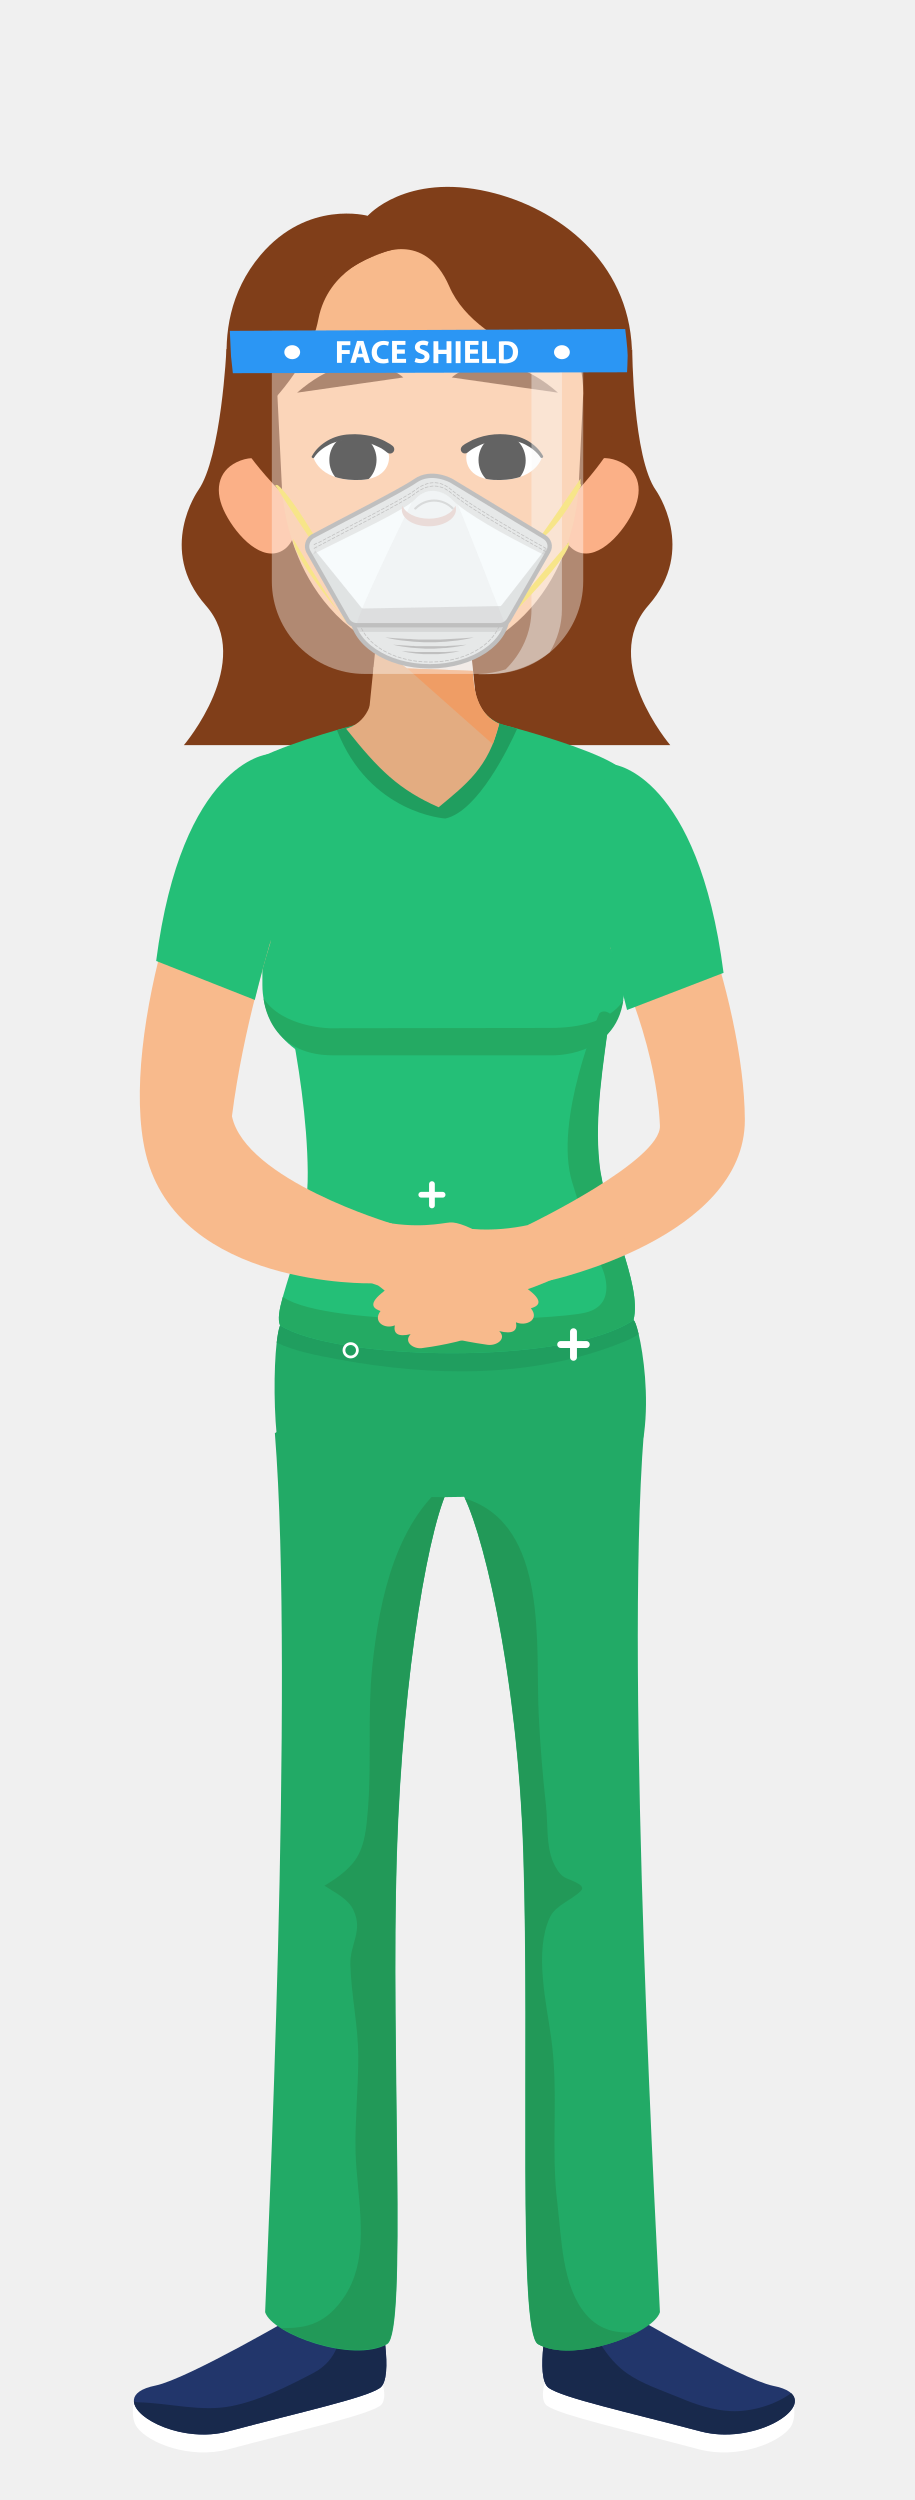
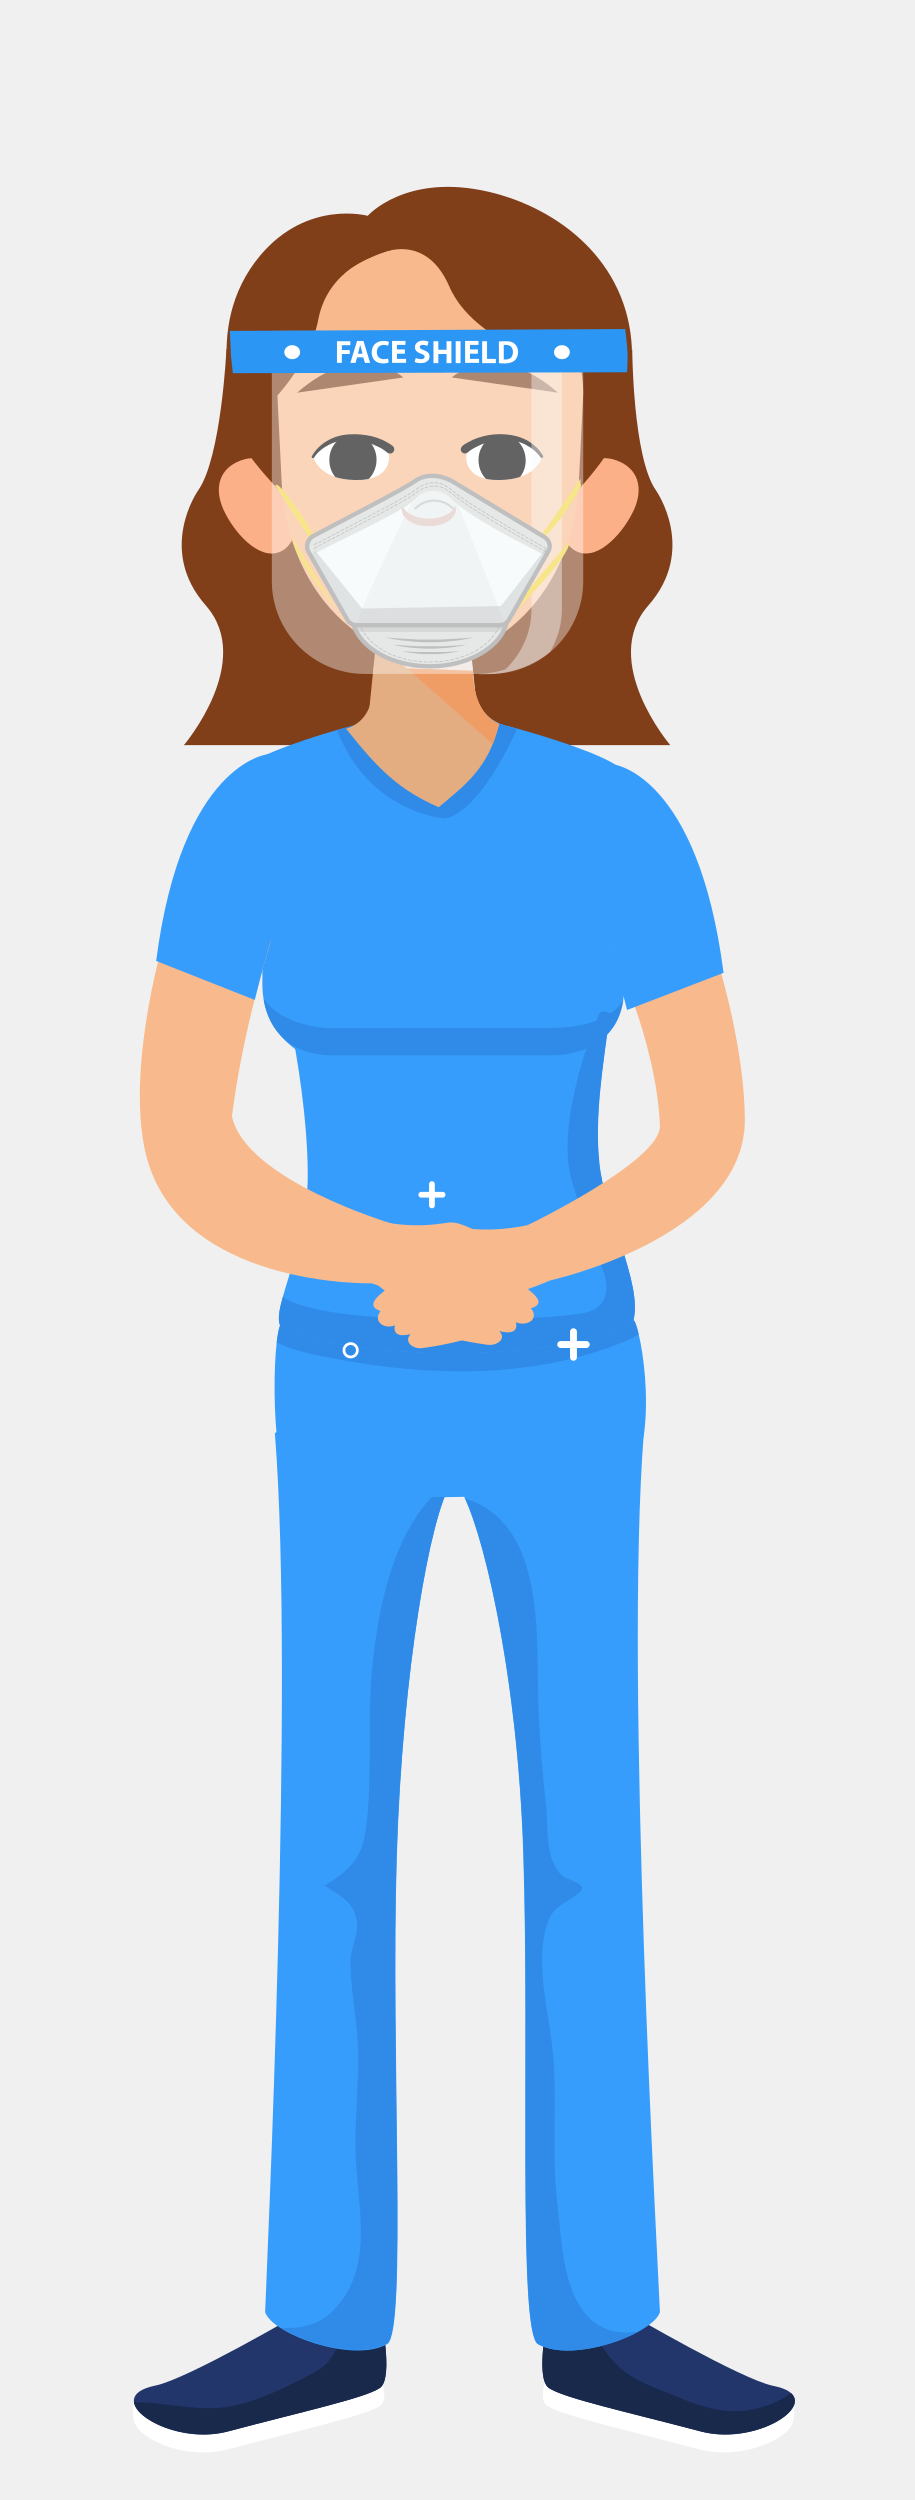
<svg xmlns="http://www.w3.org/2000/svg" xmlns:xlink="http://www.w3.org/1999/xlink" version="1.1" id="Layer_1" x="0px" y="0px" viewBox="0 0 300.5 821.3" style="enable-background:new 0 0 300.5 821.3;" xml:space="preserve">
  <style type="text/css">
	.st0{fill:#FFFFFF;}
	.st1{fill:#22366B;}
	.st2{fill:#18294C;}
- 	.st3{fill:#22AA66;}
- 	.st4{fill:#229958;}
- 	.st5{fill:#209E5F;}
- 	.st6{fill:#803E19;}
- 	.st7{fill:#FBB087;}
- 	.st8{fill:#EF9D65;}
- 	.st9{fill:#E3AC81;}
- 	.st10{fill:#EBE0DA;}
- 	.st11{fill:#F8BA8C;}
- 	.st12{clip-path:url(#SVGID_2_);}
- 	.st13{clip-path:url(#SVGID_4_);}
- 	.st14{fill:#793B16;}
- 	.st15{fill:#24BF77;}
- 	.st16{fill:#24AA63;}
- 	.st17{fill:none;stroke:#FFFFFF;stroke-width:2.27;stroke-linecap:round;stroke-linejoin:round;}
- 	.st18{fill:none;stroke:#FFFFFF;stroke-width:1.89;stroke-linecap:round;stroke-linejoin:round;}
- 	.st19{fill:none;stroke:#FFFFFF;stroke-width:0.91;stroke-linecap:round;stroke-linejoin:round;}
- 	.st20{opacity:0.39;fill:#FFFFFF;enable-background:new    ;}
- 	.st21{opacity:0.42;fill:#F9F9F9;enable-background:new    ;}
- 	.st22{fill:#2B96F4;}
- 	.st23{fill:#F7E589;}
- 	.st24{fill:#E6E8E8;}
- 	.st25{fill:none;stroke:#BFBFBF;stroke-width:1.433;stroke-miterlimit:10;}
- 	.st26{fill:none;stroke:#BFBFBF;stroke-width:0.249;stroke-miterlimit:10;stroke-dasharray:0,0.498,1.246,0,0,0;}
- 	.st27{opacity:0.4;fill:#BFBFBF;enable-background:new    ;}
- 	.st28{fill:none;stroke:#BFBFBF;stroke-width:0.239;stroke-miterlimit:10;stroke-dasharray:1.194,0,0,0;}
- 	.st29{fill:none;stroke:#BFBFBF;stroke-width:0.239;stroke-miterlimit:10;stroke-dasharray:0,0.468,1.194,0,0,0;}
- 	.st30{fill:#BFBFBF;}
- 	.st31{fill:#F7FBFC;}
- 	.st32{opacity:0.3;}
- 	.st33{opacity:0.4;clip-path:url(#SVGID_6_);fill:#BFBFBF;enable-background:new    ;}
- 	.st34{opacity:0.5;}
- 	.st35{fill:#EADBD8;}
+ 	.st3{fill:#369DFD;}
+ 	.st4{fill:#2F8BE7;}
+ 	.st5{fill:#803E19;}
+ 	.st6{fill:#FBB087;}
+ 	.st7{fill:none;}
+ 	.st8{fill:#E3AC81;}
+ 	.st9{fill:#EBE0DA;}
+ 	.st10{fill:#F8BA8C;}
+ 	.st11{clip-path:url(#SVGID_2_);}
+ 	.st12{clip-path:url(#SVGID_4_);}
+ 	.st13{fill:#793B16;}
+ 	.st14{fill:#EF9D65;}
+ 	.st15{fill:none;stroke:#FFFFFF;stroke-width:2.27;stroke-linecap:round;stroke-linejoin:round;}
+ 	.st16{fill:none;stroke:#FFFFFF;stroke-width:1.89;stroke-linecap:round;stroke-linejoin:round;}
+ 	.st17{fill:none;stroke:#FFFFFF;stroke-width:0.91;stroke-linecap:round;stroke-linejoin:round;}
+ 	.st18{opacity:0.39;fill:#FFFFFF;enable-background:new    ;}
+ 	.st19{opacity:0.42;fill:#F9F9F9;enable-background:new    ;}
+ 	.st20{fill:#2B96F4;}
+ 	.st21{fill:#F7E589;}
+ 	.st22{fill:#E6E8E8;}
+ 	.st23{fill:none;stroke:#BFBFBF;stroke-width:1.433;stroke-miterlimit:10;}
+ 	.st24{fill:none;stroke:#BFBFBF;stroke-width:0.249;stroke-miterlimit:10;stroke-dasharray:0,0.498,1.246,0,0,0;}
+ 	.st25{opacity:0.4;fill:#BFBFBF;enable-background:new    ;}
+ 	.st26{fill:none;stroke:#BFBFBF;stroke-width:0.239;stroke-miterlimit:10;stroke-dasharray:1.194,0,0,0;}
+ 	.st27{fill:none;stroke:#BFBFBF;stroke-width:0.239;stroke-miterlimit:10;stroke-dasharray:0,0.468,1.194,0,0,0;}
+ 	.st28{fill:#BFBFBF;}
+ 	.st29{fill:#F7FBFC;}
+ 	.st30{opacity:0.3;}
+ 	.st31{opacity:0.4;clip-path:url(#SVGID_6_);fill:#BFBFBF;enable-background:new    ;}
+ 	.st32{opacity:0.5;}
+ 	.st33{fill:#EADBD8;}
</style>
  <g id="BACKGROUND">
</g>
  <g id="OBJECT">
    <path class="st0" d="M74.8,804.7c24.4-6.5,45.1-11.1,50-14.3c3.3-2.2-0.1-10.7-0.1-10.7L98.4,766L44,788.8c0,0-1.3,5.4,1,8.6   C48.9,802.7,62.5,807.9,74.8,804.7z" />
    <path class="st0" d="M229.8,804.7c-24.4-6.5-45.1-11.1-50-14.3c-3.3-2.2,0.1-10.7,0.1-10.7l26.3-13.7l54.4,22.9c0,0,1.3,5.4-1,8.6   C255.7,802.7,242.1,807.9,229.8,804.7z" />
    <path class="st1" d="M230.3,798.8c-24.4-6.5-45.2-11-50-14.3s0-24.9,0-24.9l26.4,0.5c0,0,36.7,21.5,47.3,23.7   C273.1,787.5,250,803.9,230.3,798.8z" />
    <path class="st2" d="M259.9,786.2c-5.4,4-13.4,6.2-19.8,5.9c-5.9-0.3-11.4-2.1-16.8-4.4c-5.6-2.3-12.3-4.5-17.3-8   c-7.2-5.1-10.4-12.9-15.2-19.9l-10.5-0.2c0,0-4.8,21.5,0,24.9c4.8,3.3,25.6,7.9,50,14.3C247,803.2,266.2,792,259.9,786.2z" />
    <path class="st3" d="M151.2,489.4c6.7,10.5,18.8,58.9,20.7,119.6c2.1,65.5-1.9,157.2,4.8,161.1c11.3,6.4,37.8-3.3,40.1-10.5   c-0.5-13.9-11.7-207.7-5.3-288.7C174.1,449.1,136,465.4,151.2,489.4z" />
    <path class="st4" d="M192.4,760.2c-7.8-9.2-7.9-25-9.3-36.4c-2.2-18.1,0.5-35.9-2-54.1c-1.6-11.8-5.7-28.6-0.4-39.9   c1.9-4,7.4-5.7,10.2-8.7c1.9-2-4.3-3.6-5.5-4.4c-1.7-1-2.9-3.2-3.7-5c-2.3-5.4-1.7-12.5-2.3-18.3c-1.1-9.8-1.9-19.7-2.4-29.5   c-1.2-22.8,3.6-63-24.2-71.6c6.9,14.8,17.4,60.5,19.2,116.7c2.1,65.5-1.9,157.2,4.8,161.1c8,4.6,23.7,1,32.9-4.1   C203.3,766.8,197.2,765.9,192.4,760.2z" />
    <path class="st1" d="M74.8,798.8c24.4-6.5,45.2-11,50-14.3s0-24.9,0-24.9L98.4,760c0,0-36.7,21.5-47.3,23.7   C32,787.5,55.2,803.9,74.8,798.8z" />
    <path class="st2" d="M124.8,759.6l-14,0.3c2.4,7.1,0.2,15.5-7.9,19.7c-8.2,4.3-17.6,9-26.6,10.8c-10.1,2.1-20.8-1-31-1.2   c-0.5,0-0.9-0.1-1.3-0.3c0.2,5.9,16.4,13.7,30.8,9.9c24.4-6.5,45.2-11,50-14.3C129.6,781.1,124.8,759.6,124.8,759.6z" />
    <path class="st3" d="M148.1,487.5c-6.7,10.5-15.8,60.8-17.7,121.5c-2.1,65.5,3.5,157.2-3.2,161.1c-11.3,6.4-37.8-3.3-40.1-10.5   c0.5-14.3,9.7-207.4,3.2-288.8C127.8,449,163.3,463.6,148.1,487.5z" />
    <path class="st4" d="M148.1,487.5c0.5-0.8,0.9-1.5,1.3-2.3c-19.2,13-24.8,40.2-27.1,62.3c-1.6,15.6-0.2,31-1.4,46.5   c-0.5,6.1-0.9,13.2-5,18.1c-2.6,3.1-5.9,5.3-9.3,7.4c3.5,2.3,7.8,4.3,9.5,8c3.3,7-1.2,11-1,18c0.3,10.1,2.6,20.1,2.6,30.3   c0,10.3-1.1,20.5-0.9,30.8c0.3,15.1,5.4,33.8-3.4,47.5c-6,9.2-12.5,10.9-21,10.7c8.9,5.6,26.2,10,34.7,5.1   c6.7-3.8,1.1-95.6,3.2-161.1C132.3,548.3,141.4,498.1,148.1,487.5z" />
    <path class="st3" d="M211.6,470.9c-3.2,26.1-117,27.9-120.2,4.9c-1.5-10.9-1.5-26-0.5-34.8c0.3-2.4,0.6-4.3,1.1-5.6   c2-6,112.9-18.2,116.1-1.7c0.4,0,1,1.7,1.7,4.5C211.4,445,213.2,458.4,211.6,470.9z" />
-     <path class="st5" d="M209.8,438.3c-1.7,1.2-3.6,2-5.6,2.8c-29.4,11.8-62.5,11.2-93.6,5.4c-6.3-1.2-13.5-2.5-19.7-5.4   c0.3-2.4,0.6-4.3,1.1-5.6c2-6,112.9-18.2,116.1-1.7C208.5,433.7,209.1,435.4,209.8,438.3z" />
+     <path class="st4" d="M209.8,438.3c-1.7,1.2-3.6,2-5.6,2.8c-29.4,11.8-62.5,11.2-93.6,5.4c-6.3-1.2-13.5-2.5-19.7-5.4   c0.3-2.4,0.6-4.3,1.1-5.6c2-6,112.9-18.2,116.1-1.7C208.5,433.7,209.1,435.4,209.8,438.3z" />
    <g>
-       <path class="st6" d="M74.4,114.7c0,0-1.7,35.7-9.3,46.4c0,0-13.7,19.4,2.5,37.8s-7.2,45.9-7.2,45.9H139V110.1L74.4,114.7z" />
-       <path class="st6" d="M207.7,114.8c0,0,0.2,35.6,7.8,46.3c0,0,13.7,19.4-2.5,37.8s7.2,45.9,7.2,45.9h-78.5V110.1L207.7,114.8z" />
-       <path class="st6" d="M203.4,125.9c0,34.8-28.2,62.9-62.9,62.9s-62.9-28.2-62.9-62.9c0-34.8,28.2-57.6,62.9-57.6    S203.4,91.1,203.4,125.9z" />
-       <g>
-         <g>
-           <g>
-             <path class="st7" d="M95.6,159.9c3.2,7.2,3,18.9-3.9,21.5s-15-6.7-18.3-14c-3.2-7.2-1.3-13.5,5.6-16.1       C85.9,148.7,92.4,152.6,95.6,159.9z" />
-           </g>
-         </g>
-         <line class="st8" x1="81.1" y1="160" x2="92.6" y2="169.1" />
-       </g>
-       <g>
-         <g>
-           <g>
-             <path class="st7" d="M186.1,159.9c-3.2,7.2-3,18.9,3.9,21.5s15-6.7,18.3-14c3.2-7.2,1.3-13.5-5.6-16.1       C195.8,148.7,189.3,152.6,186.1,159.9z" />
-           </g>
-         </g>
-         <line class="st8" x1="201.8" y1="160" x2="190.3" y2="169.1" />
-       </g>
-       <path class="st6" d="M198.4,150.5c0,0-25.1,37-57,37s-58.8-37-58.8-37c0-30.6,26.9-74,58.8-74S198.4,119.8,198.4,150.5z" />
-       <g>
-         <polygon class="st9" points="124.7,199.6 117.4,271.5 160.5,271.5 153.1,198.9    " />
-         <polygon class="st10" points="123.7,211.8 157.2,237.7 153.6,202.9    " />
-       </g>
-       <g>
-         <g>
-           <path id="XMLID_12_" class="st11" d="M141.4,80.3L141.4,80.3c-26.7,0-50.3,23.4-50.3,48.9l1.5,30.6c0,0,0.6,43.4,41.7,56.6      c4.6,1.5,9.5,1.5,14.1,0c41.2-13.2,41.7-56.6,41.7-56.6l1.5-30.6C191.7,103.7,168.1,80.3,141.4,80.3z" />
+       <path class="st5" d="M74.4,114.7c0,0-1.7,35.7-9.3,46.4c0,0-13.7,19.4,2.5,37.8s-7.2,45.9-7.2,45.9H139V110.1L74.4,114.7z" />
+       <path class="st5" d="M207.7,114.8c0,0,0.2,35.6,7.8,46.3c0,0,13.7,19.4-2.5,37.8s7.2,45.9,7.2,45.9h-78.5V110.1L207.7,114.8z" />
+       <path class="st5" d="M203.4,125.9c0,34.8-28.2,62.9-62.9,62.9s-62.9-28.2-62.9-62.9c0-34.8,28.2-57.6,62.9-57.6    S203.4,91.1,203.4,125.9z" />
+       <g>
+         <g>
+           <g>
+             <path class="st6" d="M95.6,159.9c3.2,7.2,3,18.9-3.9,21.5s-15-6.7-18.3-14c-3.2-7.2-1.3-13.5,5.6-16.1       C85.9,148.7,92.4,152.6,95.6,159.9z" />
+           </g>
+         </g>
+         <line class="st7" x1="81.1" y1="160" x2="92.6" y2="169.1" />
+       </g>
+       <g>
+         <g>
+           <g>
+             <path class="st6" d="M186.1,159.9c-3.2,7.2-3,18.9,3.9,21.5s15-6.7,18.3-14c3.2-7.2,1.3-13.5-5.6-16.1       C195.8,148.7,189.3,152.6,186.1,159.9z" />
+           </g>
+         </g>
+         <line class="st7" x1="201.8" y1="160" x2="190.3" y2="169.1" />
+       </g>
+       <path class="st5" d="M198.4,150.5c0,0-25.1,37-57,37s-58.8-37-58.8-37c0-30.6,26.9-74,58.8-74S198.4,119.8,198.4,150.5z" />
+       <g>
+         <polygon class="st8" points="124.7,199.6 117.4,271.5 160.5,271.5 153.1,198.9    " />
+         <polygon class="st9" points="123.7,211.8 157.2,237.7 153.6,202.9    " />
+       </g>
+       <g>
+         <g>
+           <path id="XMLID_12_" class="st10" d="M141.4,80.3L141.4,80.3c-26.7,0-50.3,23.4-50.3,48.9l1.5,30.6c0,0,0.6,43.4,41.7,56.6      c4.6,1.5,9.5,1.5,14.1,0c41.2-13.2,41.7-56.6,41.7-56.6l1.5-30.6C191.7,103.7,168.1,80.3,141.4,80.3z" />
        </g>
      </g>
      <g>
        <g>
          <g>
            <g>
              <path id="XMLID_11_" class="st0" d="M153.2,149.8c0,0,0.1-6.5,12.5-5.6c11.1,0.8,12.4,5.8,12.4,5.8s-1.6,7.5-13.8,7.7        C152.1,158,153.2,149.8,153.2,149.8z" />
            </g>
            <g>
-               <defs>
-                 <path id="SVGID_1_" d="M153.2,149.8c0,0,0.1-6.5,12.5-5.6c11.1,0.8,12.4,5.8,12.4,5.8s-1.6,7.5-13.8,7.7         C152.1,158,153.2,149.8,153.2,149.8z" />
-               </defs>
-               <clipPath id="SVGID_2_">
-                 <use xlink:href="#SVGID_1_" style="overflow:visible;" />
-               </clipPath>
-               <path class="st12" d="M172.7,151.3c0,4.6-3.5,8.4-7.8,8.3c-4.3,0-7.7-3.8-7.7-8.5c0-4.6,3.5-8.4,7.8-8.3        C169.3,142.8,172.7,146.6,172.7,151.3z" />
+               <g>
+                 <defs>
+                   <path id="SVGID_1_" d="M153.2,149.8c0,0,0.1-6.5,12.5-5.6c11.1,0.8,12.4,5.8,12.4,5.8s-1.6,7.5-13.8,7.7          C152.1,158,153.2,149.8,153.2,149.8z" />
+                 </defs>
+                 <clipPath id="SVGID_2_">
+                   <use xlink:href="#SVGID_1_" style="overflow:visible;" />
+                 </clipPath>
+                 <path class="st11" d="M172.7,151.3c0,4.6-3.5,8.4-7.8,8.3c-4.3,0-7.7-3.8-7.7-8.5c0-4.6,3.5-8.4,7.8-8.3         C169.3,142.8,172.7,146.6,172.7,151.3z" />
+               </g>
            </g>
          </g>
          <g>
            <path d="M151.9,146.5c0.6-0.5,1.1-0.8,1.7-1.1c0.6-0.3,1.1-0.6,1.7-0.9c1.2-0.5,2.3-0.9,3.5-1.2c2.4-0.6,4.9-0.8,7.3-0.6       c2.5,0.2,4.9,0.8,7.1,2c2.1,1.2,4,2.9,5.2,5.1c0.1,0.2,0,0.5-0.2,0.6s-0.5,0.1-0.6-0.1l0,0c-1.2-1.8-3.1-3.3-5.1-4.3       s-4.3-1.4-6.5-1.4s-4.5,0.4-6.6,1c-1.1,0.3-2.1,0.8-3.1,1.3c-0.5,0.3-1,0.5-1.4,0.8s-0.9,0.6-1.2,0.9l0,0       c-0.6,0.5-1.5,0.5-2-0.1S151.3,147.1,151.9,146.5C151.9,146.6,151.9,146.5,151.9,146.5z" />
          </g>
        </g>
        <g>
          <g>
            <g>
              <path id="XMLID_10_" class="st0" d="M127.8,149.8c0,0-0.1-6.5-12.5-5.6c-11.1,0.8-12.4,5.8-12.4,5.8s1.5,7.5,13.7,7.7        C128.8,158,127.8,149.8,127.8,149.8z" />
            </g>
            <g>
-               <defs>
-                 <path id="SVGID_3_" d="M127.8,149.8c0,0-0.1-6.5-12.5-5.6c-11.1,0.8-12.4,5.8-12.4,5.8s1.5,7.5,13.7,7.7         C128.8,158,127.8,149.8,127.8,149.8z" />
-               </defs>
-               <clipPath id="SVGID_4_">
-                 <use xlink:href="#SVGID_3_" style="overflow:visible;" />
-               </clipPath>
-               <path class="st13" d="M108.2,151.2c0,4.6,3.5,8.4,7.8,8.3c4.3,0,7.7-3.8,7.7-8.5c0-4.6-3.5-8.4-7.8-8.3        C111.6,142.8,108.1,146.6,108.2,151.2z" />
+               <g>
+                 <defs>
+                   <path id="SVGID_3_" d="M127.8,149.8c0,0-0.1-6.5-12.5-5.6c-11.1,0.8-12.4,5.8-12.4,5.8s1.5,7.5,13.7,7.7          C128.8,158,127.8,149.8,127.8,149.8z" />
+                 </defs>
+                 <clipPath id="SVGID_4_">
+                   <use xlink:href="#SVGID_3_" style="overflow:visible;" />
+                 </clipPath>
+                 <path class="st12" d="M108.2,151.2c0,4.6,3.5,8.4,7.8,8.3c4.3,0,7.7-3.8,7.7-8.5c0-4.6-3.5-8.4-7.8-8.3         C111.6,142.8,108.1,146.6,108.2,151.2z" />
+               </g>
            </g>
          </g>
          <g>
            <path d="M127.1,148.6c-0.3-0.3-0.8-0.6-1.2-0.9c-0.4-0.3-0.9-0.6-1.4-0.8c-1-0.5-2-0.9-3.1-1.3c-2.1-0.7-4.4-1-6.6-1       s-4.5,0.4-6.5,1.4s-3.9,2.4-5.1,4.3l0,0c-0.1,0.2-0.4,0.3-0.6,0.1c-0.2-0.1-0.3-0.4-0.1-0.6c1.2-2.2,3.1-3.9,5.2-5.1       c2.1-1.2,4.6-1.9,7.1-2c2.5-0.2,4.9,0.1,7.3,0.6c1.2,0.3,2.4,0.7,3.5,1.2c0.6,0.3,1.1,0.5,1.7,0.9c0.6,0.3,1.1,0.6,1.7,1.1       c0.6,0.5,0.7,1.4,0.2,2S127.8,149.2,127.1,148.6C127.2,148.7,127.1,148.7,127.1,148.6L127.1,148.6z" />
          </g>
        </g>
-         <path class="st14" d="M148.4,124c0,0,14.2-13.1,34.9,5L148.4,124z" />
-         <path class="st14" d="M132.5,124c0,0-14.2-13.1-34.9,5L132.5,124z" />
+         <path class="st13" d="M148.4,124c0,0,14.2-13.1,34.9,5L148.4,124z" />
+         <path class="st13" d="M132.5,124c0,0-14.2-13.1-34.9,5L132.5,124z" />
        <path class="st0" d="M127.5,179.9h27.3c0,0-1.5,8.9-13.7,8.9C128.8,188.8,127.5,179.9,127.5,179.9z" />
      </g>
-       <path class="st6" d="M123.7,83.8c0,0-15.9,4.5-19.1,21c-3.3,17.5-19.9,31.7-19.9,31.7s7.1-41.9,7.8-43.2    C93.3,92,123.7,83.8,123.7,83.8z" />
-       <path class="st6" d="M123.7,83.8c0,0,15.7-8.6,23.9,10.3c9.6,22.3,49.3,29.4,49.3,29.4S202,97,176.1,86    C150.3,74.9,139.5,74.6,123.7,83.8z" />
-       <path class="st6" d="M120.8,70.9c0,0,12.5-14.2,39.7-7.9c22.8,5.3,45.9,22.7,47.1,51.7l-10.3,9.4L157.2,83L120.8,70.9z" />
-       <path class="st6" d="M120.8,70.9c0,0-19.7-5.4-35.2,12.9C65,108.2,79.2,140,79.2,140l25.1-45.5L120.8,70.9z" />
+       <path class="st5" d="M123.7,83.8c0,0-15.9,4.5-19.1,21c-3.3,17.5-19.9,31.7-19.9,31.7s7.1-41.9,7.8-43.2    C93.3,92,123.7,83.8,123.7,83.8z" />
+       <path class="st5" d="M123.7,83.8c0,0,15.7-8.6,23.9,10.3c9.6,22.3,49.3,29.4,49.3,29.4S202,97,176.1,86    C150.3,74.9,139.5,74.6,123.7,83.8z" />
+       <path class="st5" d="M120.8,70.9c0,0,12.5-14.2,39.7-7.9c22.8,5.3,45.9,22.7,47.1,51.7l-10.3,9.4L157.2,83L120.8,70.9z" />
+       <path class="st5" d="M120.8,70.9c0,0-19.7-5.4-35.2,12.9C65,108.2,79.2,140,79.2,140l25.1-45.5L120.8,70.9z" />
    </g>
-     <path class="st15" d="M208.1,433.7c-22.4,15.1-98,13.3-116.1,1.7c-0.8-1.9-0.3-5,0.9-9.3c2.6-9.4,8.4-24.1,8.2-41   c-0.3-34.8-12-76.2-12-76.2s6.4,2.6-0.2-0.6c0-0.1-0.1-0.2-0.1-0.3c-0.1-0.2-0.1-0.4-0.2-0.6c0,0,0,0,0-0.1l0,0   c0-0.1-0.1-0.2-0.1-0.3c-0.2-0.8-0.5-1.7-0.9-2.8c-0.2-0.7-0.4-1.4-0.6-2.1c-0.1-0.2-0.1-0.4-0.2-0.6c-0.1-0.4-0.3-0.8-0.4-1.3   c0,0,0,0,0-0.1l0,0c-1.7-5.6-3.4-11.7-4.8-17.5c-0.2-0.9-0.5-1.9-0.7-2.8c0-0.1,0-0.1,0-0.2c-2.6-10.1-5.1-23.9-3-25.7   c0.3-0.4,0.8-0.8,1.3-1.2l0,0c6-5.2,24.6-11.1,37.3-14.5l0,0c6.9-1.9,21.1-5.3,24.9-6c0,0,12.1,2.7,25,6.2l0,0   c13.5,3.6,32.1,9.5,37.6,14.1l0,0c0.6,0.5,1.1,1,1.4,1.5c1.2,1.8,0.7,9.3-0.3,20.4c-1.1,12.2-2.2,24.5-2.6,36.9c0,0.2,0,0.3,0,0.4   c-0.3,6.9-1.2,14.1-2.2,21.4c-2.2,16.5-5.1,33.5-3.5,48.9C198.4,398.4,211.2,421.9,208.1,433.7z" />
-     <path class="st15" d="M179.2,349.6h-67c-14.3,0-26-11.7-26-26v-4.4c0-14.3,11.7-26,26-26h67c14.3,0,20.2,0.5,20.2,14.8l5.8,15.5   C205.2,337.9,193.5,349.6,179.2,349.6z" />
-     <path class="st16" d="M208.1,433.7c-22.4,15.1-98,13.3-116.1,1.7c-0.8-1.9-0.3-5,0.9-9.3c15.6,10.5,89.3,7.7,99.5,5.1   c11.1-2.7,5.3-14.9,5.3-14.9s-3.5-7.4-9.7-27.8c-6.3-20.4,8.9-55.6,8.9-55.6c1-0.9,2.2-0.8,3.5,0.1c-2.2,16.5-5.1,33.5-3.5,48.9   C198.4,398.4,211.2,421.9,208.1,433.7z" />
-     <path class="st5" d="M169.9,239.4c-2.7,6-12.9,27.2-23.6,29.5c0,0-24.9-1.5-35.6-29c2-0.6,3.9-1.1,5.8-1.6l0,0   c0.2-0.1,0.4-0.2,0.6-0.3c0.1-0.1,0.3-0.2,0.4-0.3c1.3-0.9,3.3-2.5,5.4-5.4c0.1-0.2,0.2-0.3,0.3-0.5c0.2-0.3,0.4-0.6,0.6-1   c0.1-0.2,0.2-0.4,0.3-0.6c0.5-1,0.9-2,1.2-3.2c2.1-0.1,4.6-0.2,7.2-0.3l0,0c7.4-0.2,16.2,0,23.4,1.1c0.7,2.3,1.5,3.9,2.6,5.5   c2.3,3.3,6.3,4.7,7.4,5c0.2,0.1,0.3,0.1,0.3,0.1l0,0C167.6,238.7,168.7,239,169.9,239.4z" />
-     <path class="st9" d="M122.7,219.2c1,12.8-2.9,18.3-9,20.2c10.7,13.5,17.3,20,30.4,25.8c9-7.5,16.4-13,19.9-27.4   c-6.3-2.8-8.4-9.3-8.7-17.4L122.7,219.2z" />
-     <path class="st8" d="M133.8,219.6l28.1,24.9l2.1-6.7c-6.3-2.8-8.4-9.3-8.7-17.4L133.8,219.6z" />
-     <path class="st16" d="M86.6,328c0,0,1.3,18.7,22.8,18.7c18.3,0,71.6,0,71.6,0s21.2,0.9,23.8-18.3c0,0-3.8,9.3-24.1,9.3   c-16.8,0-72.3,0.1-72.3,0.1S92.9,337.6,86.6,328z" />
-     <path class="st11" d="M180.5,420.7l-7-18.3c0,0,43.8-21.1,43.3-32.6c-1.3-29.3-16.2-58.2-16.2-58.2s-7.3-58.3,6.3-52.7   c13.6,5.6,37.6,68.9,37.8,109C244.7,406.7,180.5,420.7,180.5,420.7z" />
-     <path class="st11" d="M202.6,290.3c16.2,4,22,7.9,31.3,78.2v0.3c0.7,8.9-2.9,17.6-9.7,23.4c-11.7,10-31.5,25-52.5,31.9   c-5.5,4.2-11.9,12.5-15.6,14.6c-3.7,2.1-14.9,3.9-17.6,4.2c-2.8,0.3-6-2.1-3.6-4.6c-4.2,1-5.7-0.2-5.2-2.9   c-3.2,1.4-7.4-1.1-4.7-4.7c-1.6-0.6-4.6-1.8,0.4-5.9c5-4.1,10.8-9,10.8-9s-6.3,0.5-4.5-2.4c1.7-3,13-10.8,17.9-10.3   s35.4,7.5,74.2-30c-2.9-9.9-10.3-37-10.3-37" />
-     <path class="st11" d="M87.5,279.3c-17.3,3.7-22.2,15.7-31,86.1v0.3c-0.6,8.9,3.2,17.4,10.1,23.1c12.6,10.2,34.5,26.2,57.6,33.5   c6,4.3,13,12.7,17,15c4,2.2,16,4.1,19,4.5s6.4-2,3.8-4.5c4.5,1.1,6.1-0.1,5.5-2.9c3.5,1.5,7.9-1,4.9-4.6c1.7-0.5,4.9-1.7-0.5-5.9   s-11.6-9.2-11.6-9.2s6.7,0.7,4.8-2.4c-1.9-3-14.1-11.1-19.3-10.7s-32.8,8.3-75-30c3-9.9,8.6-52.8,8.6-52.8" />
-     <path class="st11" d="M122.1,421.6l6.7-19.6c0,0-48.2-14.3-52.6-35.3c3.7-29.2,12.6-56.9,12.6-56.9s2.4-59.5-10.7-52.9   c-13.1,6.7-39.6,83.3-30.2,122.2C58.6,423.1,122.1,421.6,122.1,421.6z" />
-     <path class="st15" d="M87.9,247.8c0,0-28.2,2.8-36.6,67.9l32.4,12.8c0,0,8.4-34.6,12.5-37.6C100.4,287.9,91.5,246.6,87.9,247.8z" />
-     <path class="st15" d="M201.8,251.2c0,0,27.5,3.3,35.9,68.4L206,331.8c0,0-8.4-34.6-12.5-37.6C189.4,291.3,198.3,250,201.8,251.2z" />
+     <path class="st3" d="M208.1,433.7c-22.4,15.1-98,13.3-116.1,1.7c-0.8-1.9-0.3-5,0.9-9.3c2.6-9.4,8.4-24.1,8.2-41   c-0.3-34.8-12-76.2-12-76.2s6.4,2.6-0.2-0.6c0-0.1-0.1-0.2-0.1-0.3c-0.1-0.2-0.1-0.4-0.2-0.6c0,0,0,0,0-0.1l0,0   c0-0.1-0.1-0.2-0.1-0.3c-0.2-0.8-0.5-1.7-0.9-2.8c-0.2-0.7-0.4-1.4-0.6-2.1c-0.1-0.2-0.1-0.4-0.2-0.6c-0.1-0.4-0.3-0.8-0.4-1.3   c0,0,0,0,0-0.1l0,0c-1.7-5.6-3.4-11.7-4.8-17.5c-0.2-0.9-0.5-1.9-0.7-2.8c0-0.1,0-0.1,0-0.2c-2.6-10.1-5.1-23.9-3-25.7   c0.3-0.4,0.8-0.8,1.3-1.2l0,0c6-5.2,24.6-11.1,37.3-14.5l0,0c6.9-1.9,21.1-5.3,24.9-6c0,0,12.1,2.7,25,6.2l0,0   c13.5,3.6,32.1,9.5,37.6,14.1l0,0c0.6,0.5,1.1,1,1.4,1.5c1.2,1.8,0.7,9.3-0.3,20.4c-1.1,12.2-2.2,24.5-2.6,36.9c0,0.2,0,0.3,0,0.4   c-0.3,6.9-1.2,14.1-2.2,21.4c-2.2,16.5-5.1,33.5-3.5,48.9C198.4,398.4,211.2,421.9,208.1,433.7z" />
+     <path class="st3" d="M179.2,349.6h-67c-14.3,0-26-11.7-26-26v-4.4c0-14.3,11.7-26,26-26h67c14.3,0,20.2,0.5,20.2,14.8l5.8,15.5   C205.2,337.9,193.5,349.6,179.2,349.6z" />
+     <path class="st4" d="M208.1,433.7c-22.4,15.1-98,13.3-116.1,1.7c-0.8-1.9-0.3-5,0.9-9.3c15.6,10.5,89.3,7.7,99.5,5.1   c11.1-2.7,5.3-14.9,5.3-14.9s-3.5-7.4-9.7-27.8c-6.3-20.4,8.9-55.6,8.9-55.6c1-0.9,2.2-0.8,3.5,0.1c-2.2,16.5-5.1,33.5-3.5,48.9   C198.4,398.4,211.2,421.9,208.1,433.7z" />
+     <path class="st4" d="M169.9,239.4c-2.7,6-12.9,27.2-23.6,29.5c0,0-24.9-1.5-35.6-29c2-0.6,3.9-1.1,5.8-1.6l0,0   c0.2-0.1,0.4-0.2,0.6-0.3c0.1-0.1,0.3-0.2,0.4-0.3c1.3-0.9,3.3-2.5,5.4-5.4c0.1-0.2,0.2-0.3,0.3-0.5c0.2-0.3,0.4-0.6,0.6-1   c0.1-0.2,0.2-0.4,0.3-0.6c0.5-1,0.9-2,1.2-3.2c2.1-0.1,4.6-0.2,7.2-0.3l0,0c7.4-0.2,16.2,0,23.4,1.1c0.7,2.3,1.5,3.9,2.6,5.5   c2.3,3.3,6.3,4.7,7.4,5c0.2,0.1,0.3,0.1,0.3,0.1l0,0C167.6,238.7,168.7,239,169.9,239.4z" />
+     <path class="st8" d="M122.7,219.2c1,12.8-2.9,18.3-9,20.2c10.7,13.5,17.3,20,30.4,25.8c9-7.5,16.4-13,19.9-27.4   c-6.3-2.8-8.4-9.3-8.7-17.4L122.7,219.2z" />
+     <path class="st14" d="M133.8,219.6l28.1,24.9l2.1-6.7c-6.3-2.8-8.4-9.3-8.7-17.4L133.8,219.6z" />
+     <path class="st4" d="M86.6,328c0,0,1.3,18.7,22.8,18.7c18.3,0,71.6,0,71.6,0s21.2,0.9,23.8-18.3c0,0-3.8,9.3-24.1,9.3   c-16.8,0-72.3,0.1-72.3,0.1S92.9,337.6,86.6,328z" />
+     <path class="st10" d="M180.5,420.7l-7-18.3c0,0,43.8-21.1,43.3-32.6c-1.3-29.3-16.2-58.2-16.2-58.2s-7.3-58.3,6.3-52.7   c13.6,5.6,37.6,68.9,37.8,109C244.7,406.7,180.5,420.7,180.5,420.7z" />
+     <path class="st10" d="M202.6,290.3c16.2,4,22,7.9,31.3,78.2v0.3c0.7,8.9-2.9,17.6-9.7,23.4c-11.7,10-31.5,25-52.5,31.9   c-5.5,4.2-11.9,12.5-15.6,14.6c-3.7,2.1-14.9,3.9-17.6,4.2c-2.8,0.3-6-2.1-3.6-4.6c-4.2,1-5.7-0.2-5.2-2.9   c-3.2,1.4-7.4-1.1-4.7-4.7c-1.6-0.6-4.6-1.8,0.4-5.9c5-4.1,10.8-9,10.8-9s-6.3,0.5-4.5-2.4c1.7-3,13-10.8,17.9-10.3   s35.4,7.5,74.2-30c-2.9-9.9-10.3-37-10.3-37" />
+     <path class="st10" d="M87.5,279.3c-17.3,3.7-22.2,15.7-31,86.1v0.3c-0.6,8.9,3.2,17.4,10.1,23.1c12.6,10.2,34.5,26.2,57.6,33.5   c6,4.3,13,12.7,17,15c4,2.2,16,4.1,19,4.5s6.4-2,3.8-4.5c4.5,1.1,6.1-0.1,5.5-2.9c3.5,1.5,7.9-1,4.9-4.6c1.7-0.5,4.9-1.7-0.5-5.9   s-11.6-9.2-11.6-9.2s6.7,0.7,4.8-2.4c-1.9-3-14.1-11.1-19.3-10.7s-32.8,8.3-75-30c3-9.9,8.6-52.8,8.6-52.8" />
+     <path class="st10" d="M122.1,421.6l6.7-19.6c0,0-48.2-14.3-52.6-35.3c3.7-29.2,12.6-56.9,12.6-56.9s2.4-59.5-10.7-52.9   c-13.1,6.7-39.6,83.3-30.2,122.2C58.6,423.1,122.1,421.6,122.1,421.6z" />
+     <path class="st3" d="M87.9,247.8c0,0-28.2,2.8-36.6,67.9l32.4,12.8c0,0,8.4-34.6,12.5-37.6C100.4,287.9,91.5,246.6,87.9,247.8z" />
+     <path class="st3" d="M201.8,251.2c0,0,27.5,3.3,35.9,68.4L206,331.8c0,0-8.4-34.6-12.5-37.6C189.4,291.3,198.3,250,201.8,251.2z" />
    <g>
-       <line class="st17" x1="188.4" y1="437.5" x2="188.4" y2="445.9" />
-       <line class="st17" x1="192.6" y1="441.7" x2="184.2" y2="441.7" />
-       <line class="st18" x1="141.9" y1="389" x2="141.9" y2="396" />
-       <line class="st18" x1="145.4" y1="392.5" x2="138.4" y2="392.5" />
-       <circle class="st19" cx="115.2" cy="443.6" r="2.2" />
+       <line class="st15" x1="188.4" y1="437.5" x2="188.4" y2="445.9" />
+       <line class="st15" x1="192.6" y1="441.7" x2="184.2" y2="441.7" />
+       <line class="st16" x1="141.9" y1="389" x2="141.9" y2="396" />
+       <line class="st16" x1="145.4" y1="392.5" x2="138.4" y2="392.5" />
+       <circle class="st17" cx="115.2" cy="443.6" r="2.2" />
    </g>
    <g>
      <g>
        <g>
-           <path class="st20" d="M161.1,221.4h-41.3c-16.8,0-30.5-13.7-30.5-30.5v-82.2h102.3v82.2C191.6,207.8,177.9,221.4,161.1,221.4z" />
-           <path class="st21" d="M184.6,200.2v-91.4h-10v91.4c0,7.6-3.2,14.5-8.5,19.7c-2.8,0.9-5.7,1.4-8.8,1.5c0,0,0,0-0.1,0.1h2.3      c8.1,0,15.4-2.7,21.1-7.2C183.1,210.1,184.6,205.3,184.6,200.2z" />
-           <path class="st22" d="M206,122.3l-129.5,0.3l-0.6-5.5l-0.4-8.4l129.9-0.6c0,0,0.8,6.6,0.8,8.7C206.2,118.3,206,122.3,206,122.3z      " />
+           <path class="st18" d="M161.1,221.4h-41.3c-16.8,0-30.5-13.7-30.5-30.5v-82.2h102.3v82.2C191.6,207.8,177.9,221.4,161.1,221.4z" />
+           <path class="st19" d="M184.6,200.2v-91.4h-10v91.4c0,7.6-3.2,14.5-8.5,19.7c-2.8,0.9-5.7,1.4-8.8,1.5c0,0,0,0-0.1,0.1h2.3      c8.1,0,15.4-2.7,21.1-7.2C183.1,210.1,184.6,205.3,184.6,200.2z" />
+           <path class="st20" d="M206,122.3l-129.5,0.3l-0.6-5.5l-0.4-8.4l129.9-0.6c0,0,0.8,6.6,0.8,8.7C206.2,118.3,206,122.3,206,122.3z      " />
          <g>
            <ellipse class="st0" cx="96" cy="115.7" rx="2.6" ry="2.3" />
            <ellipse class="st0" cx="184.6" cy="115.7" rx="2.6" ry="2.3" />
          </g>
        </g>
        <g>
          <path class="st0" d="M110.7,112.1h4.4v1.3h-2.8v1.6h2.6v1.3h-2.6v2.9h-1.6V112.1z" />
          <path class="st0" d="M117.3,117.4l-0.5,1.8h-1.7l2.2-7.2h2.1l2.2,7.2h-1.7l-0.6-1.8H117.3z M119.1,116.2l-0.4-1.5      c-0.1-0.4-0.3-1-0.4-1.4l0,0c-0.1,0.4-0.2,1-0.3,1.4l-0.4,1.5H119.1z" />
          <path class="st0" d="M127.7,119.1c-0.3,0.1-1,0.3-1.8,0.3c-2.5,0-3.8-1.5-3.8-3.6c0-2.5,1.7-3.8,3.9-3.8c0.8,0,1.5,0.2,1.8,0.3      l-0.3,1.3c-0.3-0.1-0.8-0.3-1.4-0.3c-1.3,0-2.3,0.8-2.3,2.4c0,1.4,0.9,2.3,2.3,2.3c0.5,0,1-0.1,1.4-0.2L127.7,119.1z" />
          <path class="st0" d="M133,116.2h-2.6v1.7h3v1.3h-4.6V112h4.4v1.3h-2.8v1.5h2.6L133,116.2L133,116.2z" />
          <path class="st0" d="M136.6,117.6c0.4,0.2,1.1,0.4,1.8,0.4s1.1-0.3,1.1-0.8c0-0.4-0.3-0.7-1.2-1c-1.2-0.4-2-1.1-2-2.1      c0-1.2,1-2.2,2.7-2.2c0.8,0,1.4,0.2,1.8,0.4l-0.4,1.3c-0.3-0.1-0.8-0.3-1.5-0.3s-1,0.3-1,0.7c0,0.5,0.4,0.7,1.3,1      c1.3,0.5,1.9,1.1,1.9,2.1c0,1.2-0.9,2.2-2.9,2.2c-0.8,0-1.6-0.2-2-0.4L136.6,117.6z" />
          <path class="st0" d="M144,112.1v2.8h2.7v-2.8h1.6v7.2h-1.6v-3H144v3h-1.6v-7.2H144z" />
          <path class="st0" d="M151.3,112.1v7.2h-1.6v-7.2H151.3z" />
          <path class="st0" d="M157,116.2h-2.6v1.7h3v1.3h-4.6V112h4.4v1.3h-2.8v1.5h2.6L157,116.2L157,116.2z" />
          <path class="st0" d="M158.4,112.1h1.6v5.8h2.9v1.4h-4.5V112.1z" />
          <path class="st0" d="M163.9,112.2c0.6-0.1,1.4-0.1,2.2-0.1c1.4,0,2.3,0.2,2.9,0.8c0.7,0.6,1.2,1.4,1.2,2.7      c0,1.4-0.5,2.3-1.2,2.9c-0.8,0.6-1.9,0.9-3.3,0.9c-0.8,0-1.4-0.1-1.8-0.1L163.9,112.2L163.9,112.2z M165.5,118.1      c0.1,0,0.4,0,0.6,0c1.5,0,2.4-0.8,2.4-2.5c0-1.5-0.9-2.3-2.3-2.3c-0.4,0-0.6,0-0.7,0.1V118.1z" />
        </g>
      </g>
      <g>
        <g>
-           <path class="st23" d="M107.1,184.5c4.2,4.7-10-20.3-15.7-25c-0.7-0.5-1,0.1-1,0.1l0.4,0.4C90.7,160,105.1,182.3,107.1,184.5z" />
-           <path class="st23" d="M178.5,174.9c-3.7,5.1,4.1,0.1,12.2-14.9c0.4-0.8,0-1,0-1v-1.7C190.7,157.2,180.3,172.5,178.5,174.9z" />
-           <path class="st23" d="M186.9,178.1c0,0-17.5,20.2-18.9,22.7c-1.4,2.6-0.3,1.6-0.3,1.6S188.1,182.2,186.9,178.1z" />
-           <g>
-             <path class="st24" d="M180.1,181.2l-0.8,1.4l-12.1,21c-0.6,1.1-1.8,1.8-3.1,1.8h-46.9c-1.3,0-2.5-0.7-3.1-1.8l-12-21l-0.8-1.4       c-1-1.7-0.4-3.9,1.4-4.9c8.1-4.4,29.3-15.1,33.7-18.2c5.3-3.8,12,0,12,0l30.5,18.3C180.6,177.4,181.1,179.5,180.1,181.2z" />
-             <ellipse class="st24" cx="141.2" cy="201.7" rx="25.6" ry="17.2" />
-             <ellipse class="st25" cx="141.2" cy="201.7" rx="25.6" ry="17.2" />
-             <ellipse class="st26" cx="141.2" cy="201.7" rx="23.5" ry="15.8" />
-             <path class="st27" d="M162.8,207.6h-44.3c-1,0-1.9-0.8-1.9-1.9l0,0c0-1,0.8-1.9,1.9-1.9h44.3c1,0,1.9,0.8,1.9,1.9h0.9       C165.6,206.8,163.9,207.6,162.8,207.6z" />
-             <g>
-               <g>
-                 <path class="st28" d="M103.1,179c0.3-0.2,0.7-0.4,1-0.6" />
-                 <path class="st29" d="M104.2,178.5c8.9-4.8,28.2-14.4,32.2-17.5c5.5-4.2,9.6-2.1,12,0c7,6,31.1,19.2,31.6,19.5" />
-               </g>
-             </g>
-             <g>
-               <g>
-                 <path class="st28" d="M103.1,180.2c0.3-0.2,0.7-0.4,1-0.6" />
-                 <path class="st29" d="M104.2,179.6c8.9-4.8,28.2-14.4,32.2-17.5c5.5-4.2,9.6-2.1,12,0c7,6,31.1,19.2,31.6,19.5" />
-               </g>
-             </g>
-             <g>
-               <path class="st30" d="M126.5,209.4c2.5,0.2,4.9,0.4,7.4,0.5c0.6,0,1.2,0,1.8,0.1l1.8,0.1h1.8h1.8h1.8h1.8l1.8-0.1        c0.6,0,1.2-0.1,1.8-0.1c2.5-0.1,4.9-0.3,7.4-0.5c-2.4,0.6-4.9,1-7.3,1.2c-0.6,0.1-1.2,0.1-1.8,0.2l-1.8,0.1L143,211h-1.8h-1.8        l-1.8-0.1l-1.8-0.1c-0.6-0.1-1.2-0.1-1.8-0.2C131.4,210.4,128.9,210,126.5,209.4z" />
-             </g>
-             <g>
-               <path class="st30" d="M129.1,211.8c2,0.1,4.1,0.3,6.1,0.4c0.5,0,1,0,1.5,0.1h1.5h1.5h1.5h1.5h1.5h1.5c0.5,0,1,0,1.5-0.1        c2-0.1,4.1-0.2,6.1-0.4c-2,0.5-4,0.8-6.1,1c-0.5,0.1-1,0.1-1.5,0.1l-1.5,0.1l-1.5,0.1h-1.5h-1.5l-1.5-0.1l-1.5-0.1        c-0.5,0-1-0.1-1.5-0.1C133.2,212.6,131.2,212.3,129.1,211.8z" />
-             </g>
-             <g>
-               <path class="st30" d="M132,213.9c1.6,0.1,3.1,0.2,4.7,0.3c0.4,0,0.8,0,1.2,0h1.2h1.2h1.2h1.2h1.2h1.2c0.4,0,0.8,0,1.2,0        c1.6-0.1,3.1-0.2,4.7-0.3c-1.5,0.4-3.1,0.6-4.7,0.8c-0.4,0-0.8,0.1-1.2,0.1l-1.2,0.1h-1.2h-1.2h-1.2h-1.2l-1.2-0.1        c-0.4,0-0.8-0.1-1.2-0.1C135.1,214.5,133.5,214.3,132,213.9z" />
-             </g>
-             <path class="st31" d="M179.3,182.6l-12.1,21c-0.6,1.1-1.8,1.8-3.1,1.8h-46.9c-1.3,0-2.5-0.7-3.1-1.8l-12-21       c0.2-0.1,0.4-0.3,0.6-0.4c1.1-0.6,2.5-1.3,4.1-2.1c9.7-4.9,26.5-12.7,29.6-16.1c4.4-4.8,9.7-2.3,12,0       c4.4,4.7,18.4,12.2,25.8,16c2.8,1.4,4.7,2.4,4.7,2.4C179.1,182.4,179.2,182.5,179.3,182.6z" />
+           <path class="st21" d="M107.1,184.5c4.2,4.7-10-20.3-15.7-25c-0.7-0.5-1,0.1-1,0.1l0.4,0.4C90.7,160,105.1,182.3,107.1,184.5z" />
+           <path class="st21" d="M178.5,174.9c-3.7,5.1,4.1,0.1,12.2-14.9c0.4-0.8,0-1,0-1v-1.7C190.7,157.2,180.3,172.5,178.5,174.9z" />
+           <path class="st21" d="M186.9,178.1c0,0-17.5,20.2-18.9,22.7c-1.4,2.6-0.3,1.6-0.3,1.6S188.1,182.2,186.9,178.1z" />
+           <g>
+             <path class="st22" d="M180.1,181.2l-0.8,1.4l-12.1,21c-0.6,1.1-1.8,1.8-3.1,1.8h-46.9c-1.3,0-2.5-0.7-3.1-1.8l-12-21l-0.8-1.4       c-1-1.7-0.4-3.9,1.4-4.9c8.1-4.4,29.3-15.1,33.7-18.2c5.3-3.8,12,0,12,0l30.5,18.3C180.6,177.4,181.1,179.5,180.1,181.2z" />
+             <ellipse class="st22" cx="141.2" cy="201.7" rx="25.6" ry="17.2" />
+             <ellipse class="st23" cx="141.2" cy="201.7" rx="25.6" ry="17.2" />
+             <ellipse class="st24" cx="141.2" cy="201.7" rx="23.5" ry="15.8" />
+             <path class="st25" d="M162.8,207.6h-44.3c-1,0-1.9-0.8-1.9-1.9l0,0c0-1,0.8-1.9,1.9-1.9h44.3c1,0,1.9,0.8,1.9,1.9h0.9       C165.6,206.8,163.9,207.6,162.8,207.6z" />
+             <g>
+               <g>
+                 <path class="st26" d="M103.1,179c0.3-0.2,0.7-0.4,1-0.6" />
+                 <path class="st27" d="M104.2,178.5c8.9-4.8,28.2-14.4,32.2-17.5c5.5-4.2,9.6-2.1,12,0c7,6,31.1,19.2,31.6,19.5" />
+               </g>
+             </g>
+             <g>
+               <g>
+                 <path class="st26" d="M103.1,180.2c0.3-0.2,0.7-0.4,1-0.6" />
+                 <path class="st27" d="M104.2,179.6c8.9-4.8,28.2-14.4,32.2-17.5c5.5-4.2,9.6-2.1,12,0c7,6,31.1,19.2,31.6,19.5" />
+               </g>
+             </g>
+             <g>
+               <path class="st28" d="M126.5,209.4c2.5,0.2,4.9,0.4,7.4,0.5c0.6,0,1.2,0,1.8,0.1l1.8,0.1h1.8h1.8h1.8h1.8l1.8-0.1        c0.6,0,1.2-0.1,1.8-0.1c2.5-0.1,4.9-0.3,7.4-0.5c-2.4,0.6-4.9,1-7.3,1.2c-0.6,0.1-1.2,0.1-1.8,0.2l-1.8,0.1L143,211h-1.8h-1.8        l-1.8-0.1l-1.8-0.1c-0.6-0.1-1.2-0.1-1.8-0.2C131.4,210.4,128.9,210,126.5,209.4z" />
+             </g>
+             <g>
+               <path class="st28" d="M129.1,211.8c2,0.1,4.1,0.3,6.1,0.4c0.5,0,1,0,1.5,0.1h1.5h1.5h1.5h1.5h1.5h1.5c0.5,0,1,0,1.5-0.1        c2-0.1,4.1-0.2,6.1-0.4c-2,0.5-4,0.8-6.1,1c-0.5,0.1-1,0.1-1.5,0.1l-1.5,0.1l-1.5,0.1h-1.5h-1.5l-1.5-0.1l-1.5-0.1        c-0.5,0-1-0.1-1.5-0.1C133.2,212.6,131.2,212.3,129.1,211.8z" />
+             </g>
+             <g>
+               <path class="st28" d="M132,213.9c1.6,0.1,3.1,0.2,4.7,0.3c0.4,0,0.8,0,1.2,0h1.2h1.2h1.2h1.2h1.2h1.2c0.4,0,0.8,0,1.2,0        c1.6-0.1,3.1-0.2,4.7-0.3c-1.5,0.4-3.1,0.6-4.7,0.8c-0.4,0-0.8,0.1-1.2,0.1l-1.2,0.1h-1.2h-1.2h-1.2h-1.2l-1.2-0.1        c-0.4,0-0.8-0.1-1.2-0.1C135.1,214.5,133.5,214.3,132,213.9z" />
+             </g>
+             <path class="st29" d="M179.3,182.6l-12.1,21c-0.6,1.1-1.8,1.8-3.1,1.8h-46.9c-1.3,0-2.5-0.7-3.1-1.8l-12-21       c0.2-0.1,0.4-0.3,0.6-0.4c1.1-0.6,2.5-1.3,4.1-2.1c9.7-4.9,26.5-12.7,29.6-16.1c4.4-4.8,9.7-2.3,12,0       c4.4,4.7,18.4,12.2,25.8,16c2.8,1.4,4.7,2.4,4.7,2.4C179.1,182.4,179.2,182.5,179.3,182.6z" />
+             <g class="st30">
+               <g>
+                 <g>
+                   <defs>
+                     <path id="SVGID_5_" d="M135.4,164.8c0,0-18.1,36.7-18.2,40.5c-0.1,3.9,48.6-0.5,48.6-0.5s-15-38.7-15.5-39.1           s-5.6-13.9-5.6-13.9s-6.2,2.1-6.5,3.4C137.9,156.6,134.2,161.1,135.4,164.8z" />
+                   </defs>
+                   <clipPath id="SVGID_6_">
+                     <use xlink:href="#SVGID_5_" style="overflow:visible;" />
+                   </clipPath>
+                   <path class="st31" d="M179.3,182.6l-12.1,21c-0.6,1.1-1.8,1.8-3.1,1.8h-46.9c-1.3,0-2.5-0.7-3.1-1.8l-12-21          c0.2-0.1,0.4-0.3,0.6-0.4c8.1-4.4,30-14.3,33.7-18.2c4.4-4.8,9.7-2.3,12,0c6.1,6.5,30.5,18.3,30.5,18.3          C179.1,182.4,179.2,182.5,179.3,182.6z" />
+                 </g>
+               </g>
+             </g>
            <g class="st32">
-               <g>
-                 <defs>
-                   <path id="SVGID_5_" d="M135.4,164.8c0,0-18.1,36.7-18.2,40.5c-0.1,3.9,48.6-0.5,48.6-0.5s-15-38.7-15.5-39.1          s-5.6-13.9-5.6-13.9s-6.2,2.1-6.5,3.4C137.9,156.6,134.2,161.1,135.4,164.8z" />
-                 </defs>
-                 <clipPath id="SVGID_6_">
-                   <use xlink:href="#SVGID_5_" style="overflow:visible;" />
-                 </clipPath>
-                 <path class="st33" d="M179.3,182.6l-12.1,21c-0.6,1.1-1.8,1.8-3.1,1.8h-46.9c-1.3,0-2.5-0.7-3.1-1.8l-12-21         c0.2-0.1,0.4-0.3,0.6-0.4c8.1-4.4,30-14.3,33.7-18.2c4.4-4.8,9.7-2.3,12,0c6.1,6.5,30.5,18.3,30.5,18.3         C179.1,182.4,179.2,182.5,179.3,182.6z" />
-               </g>
-             </g>
-             <g class="st34">
-               <path class="st30" d="M136.5,167.4c-0.1,0-0.2,0-0.3-0.1c-0.2-0.1-0.2-0.4,0-0.5c1.7-1.7,4-2.7,6.4-2.7l0,0        c2.4,0,4.7,1,6.4,2.7c0.1,0.2,0.1,0.4,0,0.5c-0.2,0.1-0.4,0.1-0.5,0c-1.5-1.6-3.6-2.5-5.9-2.5c-2.2,0-4.3,0.9-5.9,2.5        C136.7,167.4,136.6,167.4,136.5,167.4z" />
-             </g>
-             <path class="st27" d="M178.9,182.3c0.3,0.2,0.3,0.5,0.2,0.8l-11.9,20.5c-0.6,1.1-1.8,1.8-3.1,1.8h-46.9c-1.3,0-2.5-0.7-3.1-1.8       L102.4,183c-0.2-0.3-0.1-0.6,0.2-0.8c0,0,0.1,0,0.1-0.1c1-0.6,0.6-2.1,1.9-2.8c0.3-0.1-1.3,1.3-1.1,1.5l15.2,18.8       c0.1,0.2,0.3,0.3,0.5,0.3l45.1-0.8c0.2,0,0.4-0.1,0.5-0.3l13.9-17.8c0.1-0.3,0.1-1,0.4-0.9       C181.7,181.4,178.9,182.3,178.9,182.3L178.9,182.3z" />
-             <path class="st25" d="M101.3,181.2l12.8,22.4c0.6,1.1,1.8,1.8,3.1,1.8h46.9c1.3,0,2.4-0.7,3.1-1.8l12.9-22.4       c1-1.7,0.4-3.8-1.3-4.8L148.4,158c0,0-6.6-3.8-12,0c-4.4,3.1-25.6,13.8-33.7,18.2C101,177.3,100.4,179.5,101.3,181.2z" />
-           </g>
-         </g>
-         <path class="st23" d="M96.3,177c0,0,14.5,24.9,17.7,27.4C114,204.4,95.7,182.9,96.3,177z" />
+               <path class="st28" d="M136.5,167.4c-0.1,0-0.2,0-0.3-0.1c-0.2-0.1-0.2-0.4,0-0.5c1.7-1.7,4-2.7,6.4-2.7l0,0        c2.4,0,4.7,1,6.4,2.7c0.1,0.2,0.1,0.4,0,0.5c-0.2,0.1-0.4,0.1-0.5,0c-1.5-1.6-3.6-2.5-5.9-2.5c-2.2,0-4.3,0.9-5.9,2.5        C136.7,167.4,136.6,167.4,136.5,167.4z" />
+             </g>
+             <path class="st25" d="M178.9,182.3c0.3,0.2,0.3,0.5,0.2,0.8l-11.9,20.5c-0.6,1.1-1.8,1.8-3.1,1.8h-46.9c-1.3,0-2.5-0.7-3.1-1.8       L102.4,183c-0.2-0.3-0.1-0.6,0.2-0.8c0,0,0.1,0,0.1-0.1c1-0.6,0.6-2.1,1.9-2.8c0.3-0.1-1.3,1.3-1.1,1.5l15.2,18.8       c0.1,0.2,0.3,0.3,0.5,0.3l45.1-0.8c0.2,0,0.4-0.1,0.5-0.3l13.9-17.8c0.1-0.3,0.1-1,0.4-0.9       C181.7,181.4,178.9,182.3,178.9,182.3L178.9,182.3z" />
+             <path class="st23" d="M101.3,181.2l12.8,22.4c0.6,1.1,1.8,1.8,3.1,1.8h46.9c1.3,0,2.4-0.7,3.1-1.8l12.9-22.4       c1-1.7,0.4-3.8-1.3-4.8L148.4,158c0,0-6.6-3.8-12,0c-4.4,3.1-25.6,13.8-33.7,18.2C101,177.3,100.4,179.5,101.3,181.2z" />
+           </g>
+         </g>
+         <path class="st21" d="M96.3,177c0,0,14.5,24.9,17.7,27.4C114,204.4,95.7,182.9,96.3,177z" />
      </g>
    </g>
-     <path class="st35" d="M140.9,170.4c-4.2,0-7.8-1.8-8.7-4.3c-0.1,0.4-0.2,0.8-0.2,1.3c0,3.1,4,5.5,8.9,5.5s8.9-2.5,8.9-5.5   c0-0.4-0.1-0.9-0.2-1.3C148.7,168.6,145.2,170.4,140.9,170.4z" />
+     <path class="st33" d="M140.9,170.4c-4.2,0-7.8-1.8-8.7-4.3c-0.1,0.4-0.2,0.8-0.2,1.3c0,3.1,4,5.5,8.9,5.5s8.9-2.5,8.9-5.5   c0-0.4-0.1-0.9-0.2-1.3C148.7,168.6,145.2,170.4,140.9,170.4z" />
  </g>
</svg>
